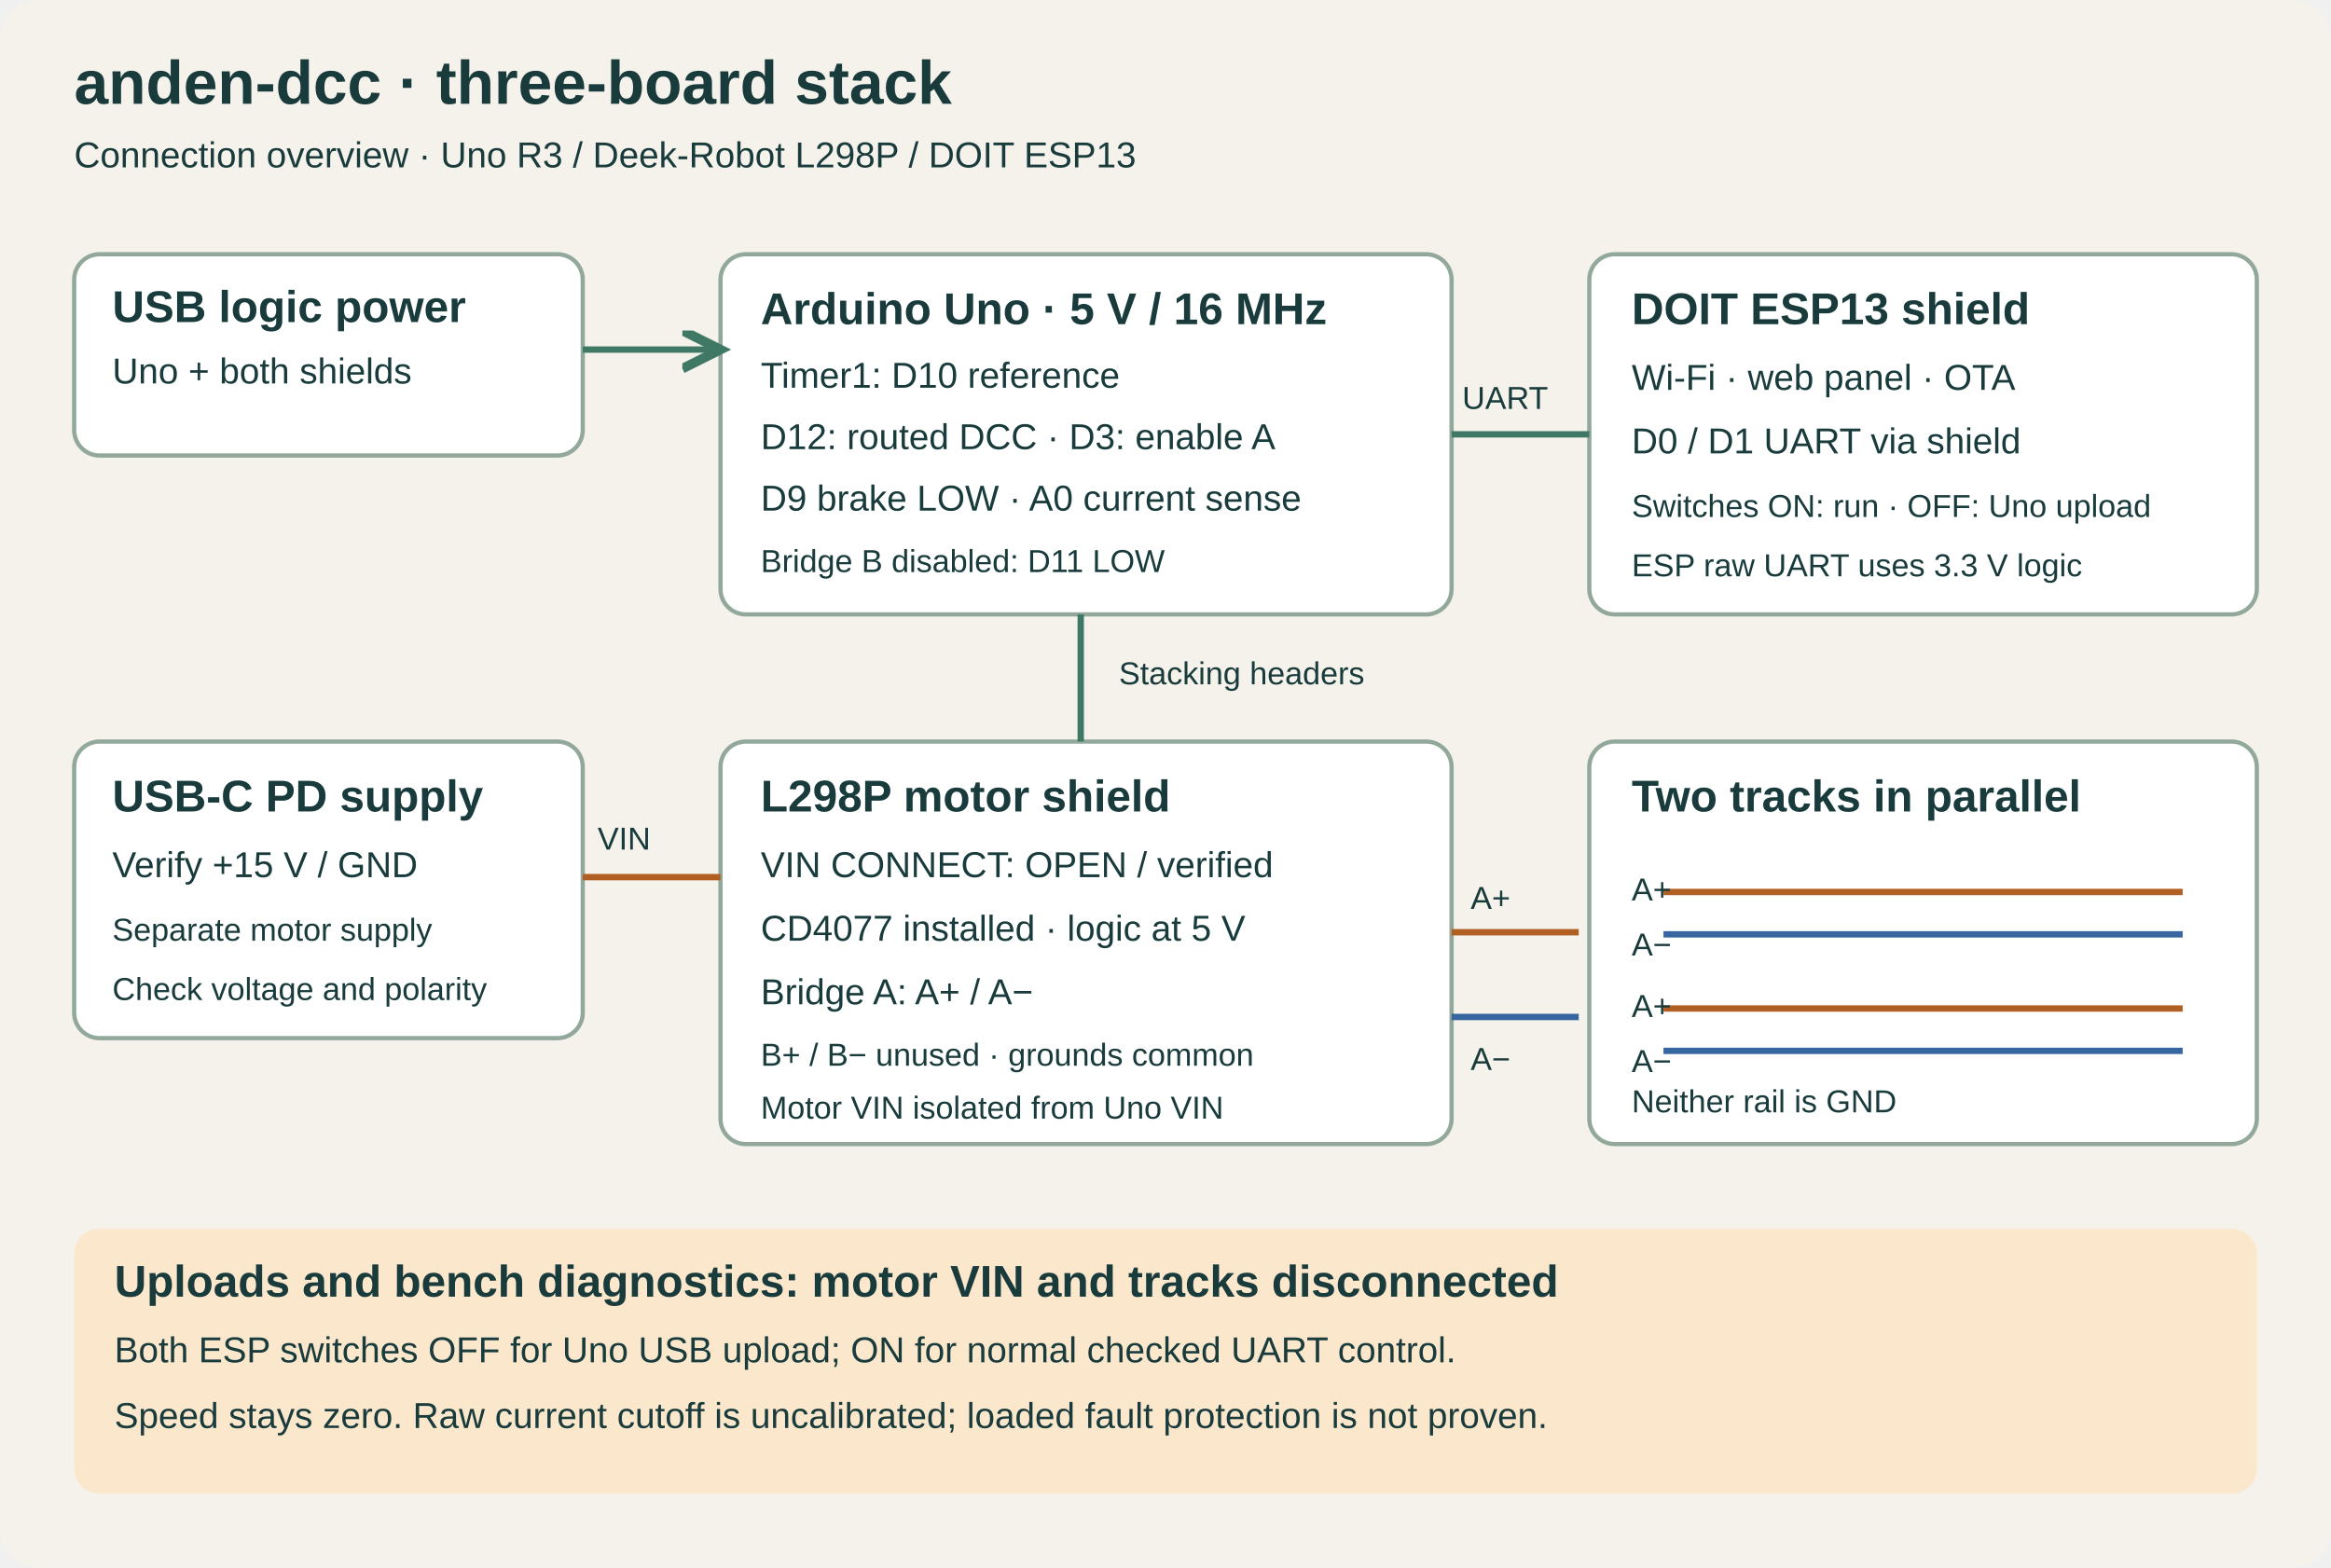
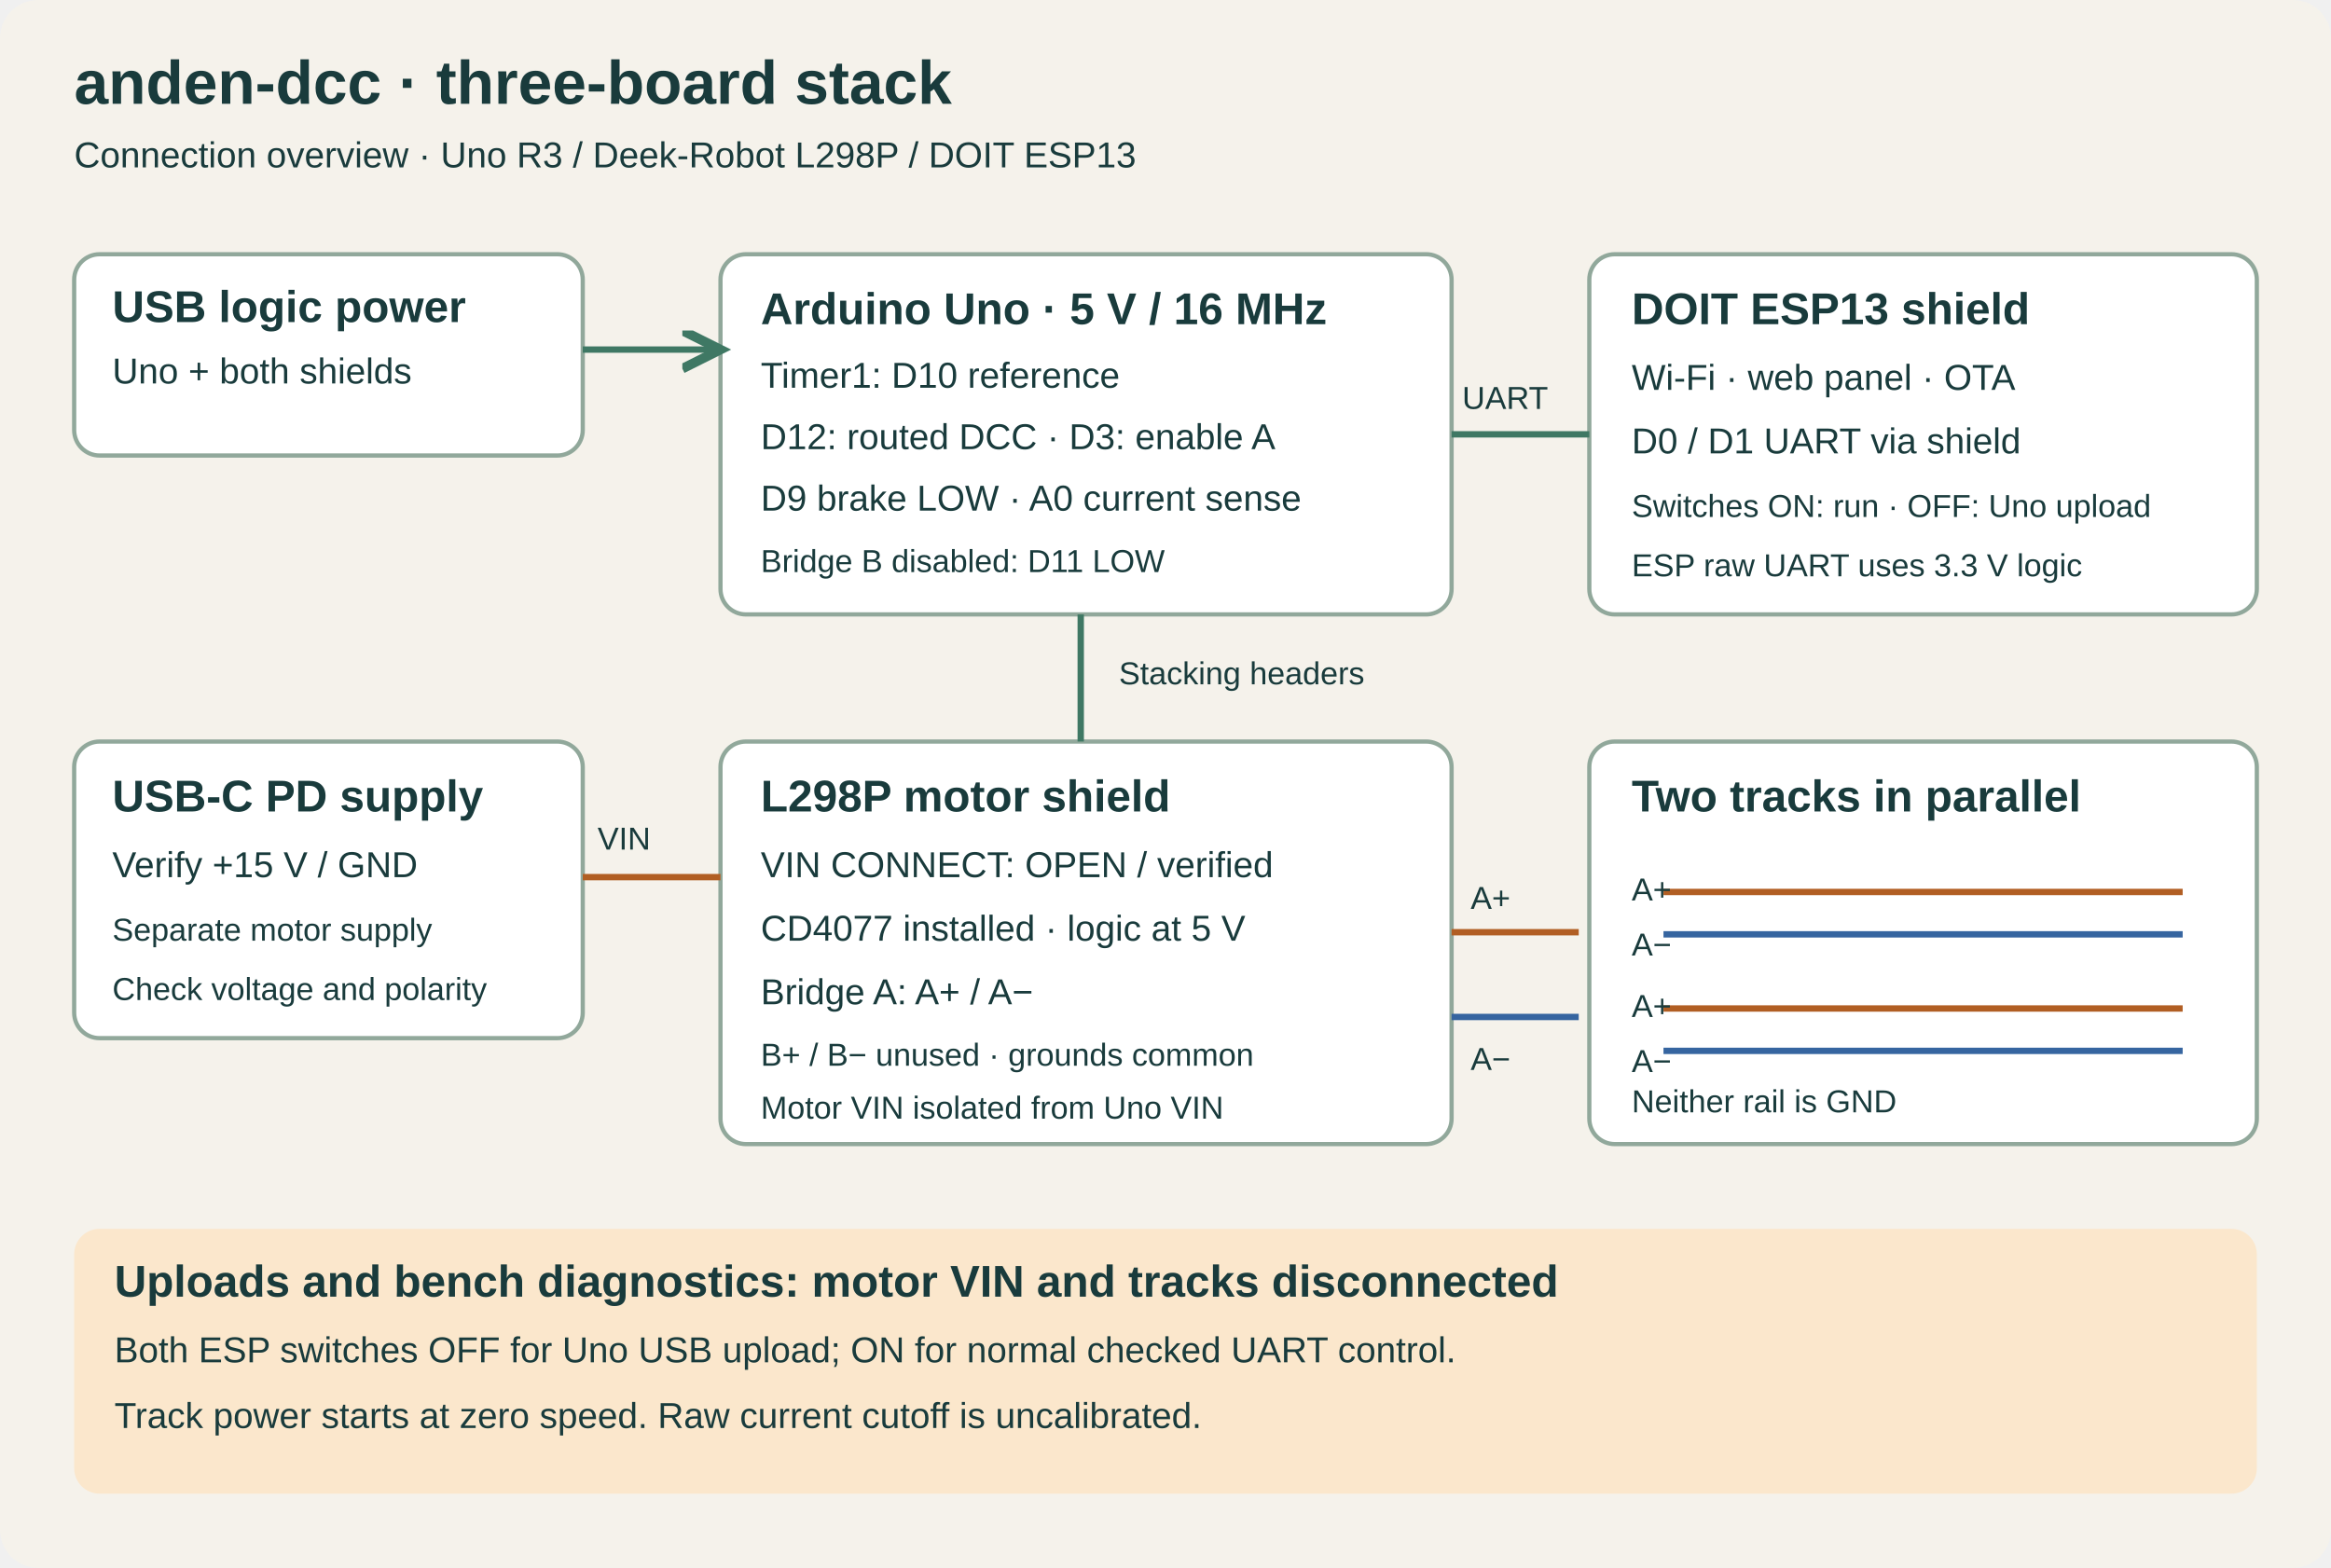
<svg xmlns="http://www.w3.org/2000/svg" width="1100" height="740" viewBox="0 0 1100 740" role="img" aria-labelledby="title desc">
  <defs>
    <style>text{font-family:Arial,sans-serif;fill:#193b3c} .title{font-size:29px;font-weight:bold}.heading{font-size:21px;font-weight:bold}.body{font-size:17px}.small{font-size:15px}.box{fill:#fff;stroke:#91a89b;stroke-width:2}.wire{fill:none;stroke:#3f7864;stroke-width:3}.power{fill:none;stroke:#b15e23;stroke-width:3}</style>
    <marker id="arrow" markerWidth="8" markerHeight="8" refX="6" refY="3" orient="auto">
      <path d="M0 0 6 3 0 6" fill="none" stroke="#3f7864" stroke-width="1.5" />
    </marker>
  </defs>
  <rect width="1100" height="740" rx="18" fill="#f5f2eb" />
  <text x="35" y="49" class="title">anden-dcc · three-board stack</text>
  <text x="35" y="79" class="body">Connection overview · Uno R3 / Deek-Robot L298P / DOIT ESP13</text>
  <rect x="35" y="120" width="240" height="95" rx="12" class="box" />
  <text x="53" y="152" class="heading">USB logic power</text>
  <text x="53" y="181" class="body">Uno + both shields</text>
  <rect x="340" y="120" width="345" height="170" rx="12" class="box" />
  <text x="359" y="153" class="heading">Arduino Uno · 5 V / 16 MHz</text>
  <text x="359" y="183" class="body">Timer1: D10 reference</text>
  <text x="359" y="212" class="body">D12: routed DCC · D3: enable A</text>
  <text x="359" y="241" class="body">D9 brake LOW · A0 current sense</text>
  <text x="359" y="270" class="small">Bridge B disabled: D11 LOW</text>
  <rect x="750" y="120" width="315" height="170" rx="12" class="box" />
  <text x="770" y="153" class="heading">DOIT ESP13 shield</text>
  <text x="770" y="184" class="body">Wi-Fi · web panel · OTA</text>
  <text x="770" y="214" class="body">D0 / D1 UART via shield</text>
  <text x="770" y="244" class="small">Switches ON: run · OFF: Uno upload</text>
  <text x="770" y="272" class="small">ESP raw UART uses 3.3 V logic</text>
  <path d="M275 165H340" class="wire" marker-end="url(#arrow)" />
  <path d="M685 205H750" class="wire" />
  <text x="690" y="193" class="small">UART</text>
  <rect x="35" y="350" width="240" height="140" rx="12" class="box" />
  <text x="53" y="383" class="heading">USB-C PD supply</text>
  <text x="53" y="414" class="body">Verify +15 V / GND</text>
  <text x="53" y="444" class="small">Separate motor supply</text>
  <text x="53" y="472" class="small">Check voltage and polarity</text>
  <rect x="340" y="350" width="345" height="190" rx="12" class="box" />
  <text x="359" y="383" class="heading">L298P motor shield</text>
  <text x="359" y="414" class="body">VIN CONNECT: OPEN / verified</text>
  <text x="359" y="444" class="body">CD4077 installed · logic at 5 V</text>
  <text x="359" y="474" class="body">Bridge A: A+ / A−</text>
  <text x="359" y="503" class="small">B+ / B− unused · grounds common</text>
  <text x="359" y="528" class="small">Motor VIN isolated from Uno VIN</text>
  <path d="M275 414H340" class="power" />
  <text x="282" y="401" class="small">VIN</text>
  <path d="M510 290V350" class="wire" />
  <text x="528" y="323" class="small">Stacking headers</text>
  <rect x="750" y="350" width="315" height="190" rx="12" class="box" />
  <text x="770" y="383" class="heading">Two tracks in parallel</text>
  <path d="M785 421H1030M785 476H1030" fill="none" stroke="#b15e23" stroke-width="3" />
  <path d="M785 441H1030M785 496H1030" fill="none" stroke="#3665a0" stroke-width="3" />
  <text x="770" y="525" class="small">Neither rail is GND</text>
  <path d="M685 440H745" fill="none" stroke="#b15e23" stroke-width="3" />
  <path d="M685 480H745" fill="none" stroke="#3665a0" stroke-width="3" />
  <text x="694" y="429" class="small">A+</text>
  <text x="694" y="505" class="small">A−</text>
  <text x="770" y="425" class="small">A+</text>
  <text x="770" y="451" class="small">A−</text>
  <text x="770" y="480" class="small">A+</text>
  <text x="770" y="506" class="small">A−</text>
  <rect x="35" y="580" width="1030" height="125" rx="12" fill="#fbe7cc" />
  <text x="54" y="612" class="heading">Uploads and bench diagnostics: motor VIN and tracks disconnected</text>
  <text x="54" y="643" class="body">Both ESP switches OFF for Uno USB upload; ON for normal checked UART control.</text>
-   <text x="54" y="674" class="body">Speed stays zero. Raw current cutoff is uncalibrated; loaded fault protection is not proven.</text>
+   <text x="54" y="674" class="body">Track power starts at zero speed. Raw current cutoff is uncalibrated.</text>
</svg>
